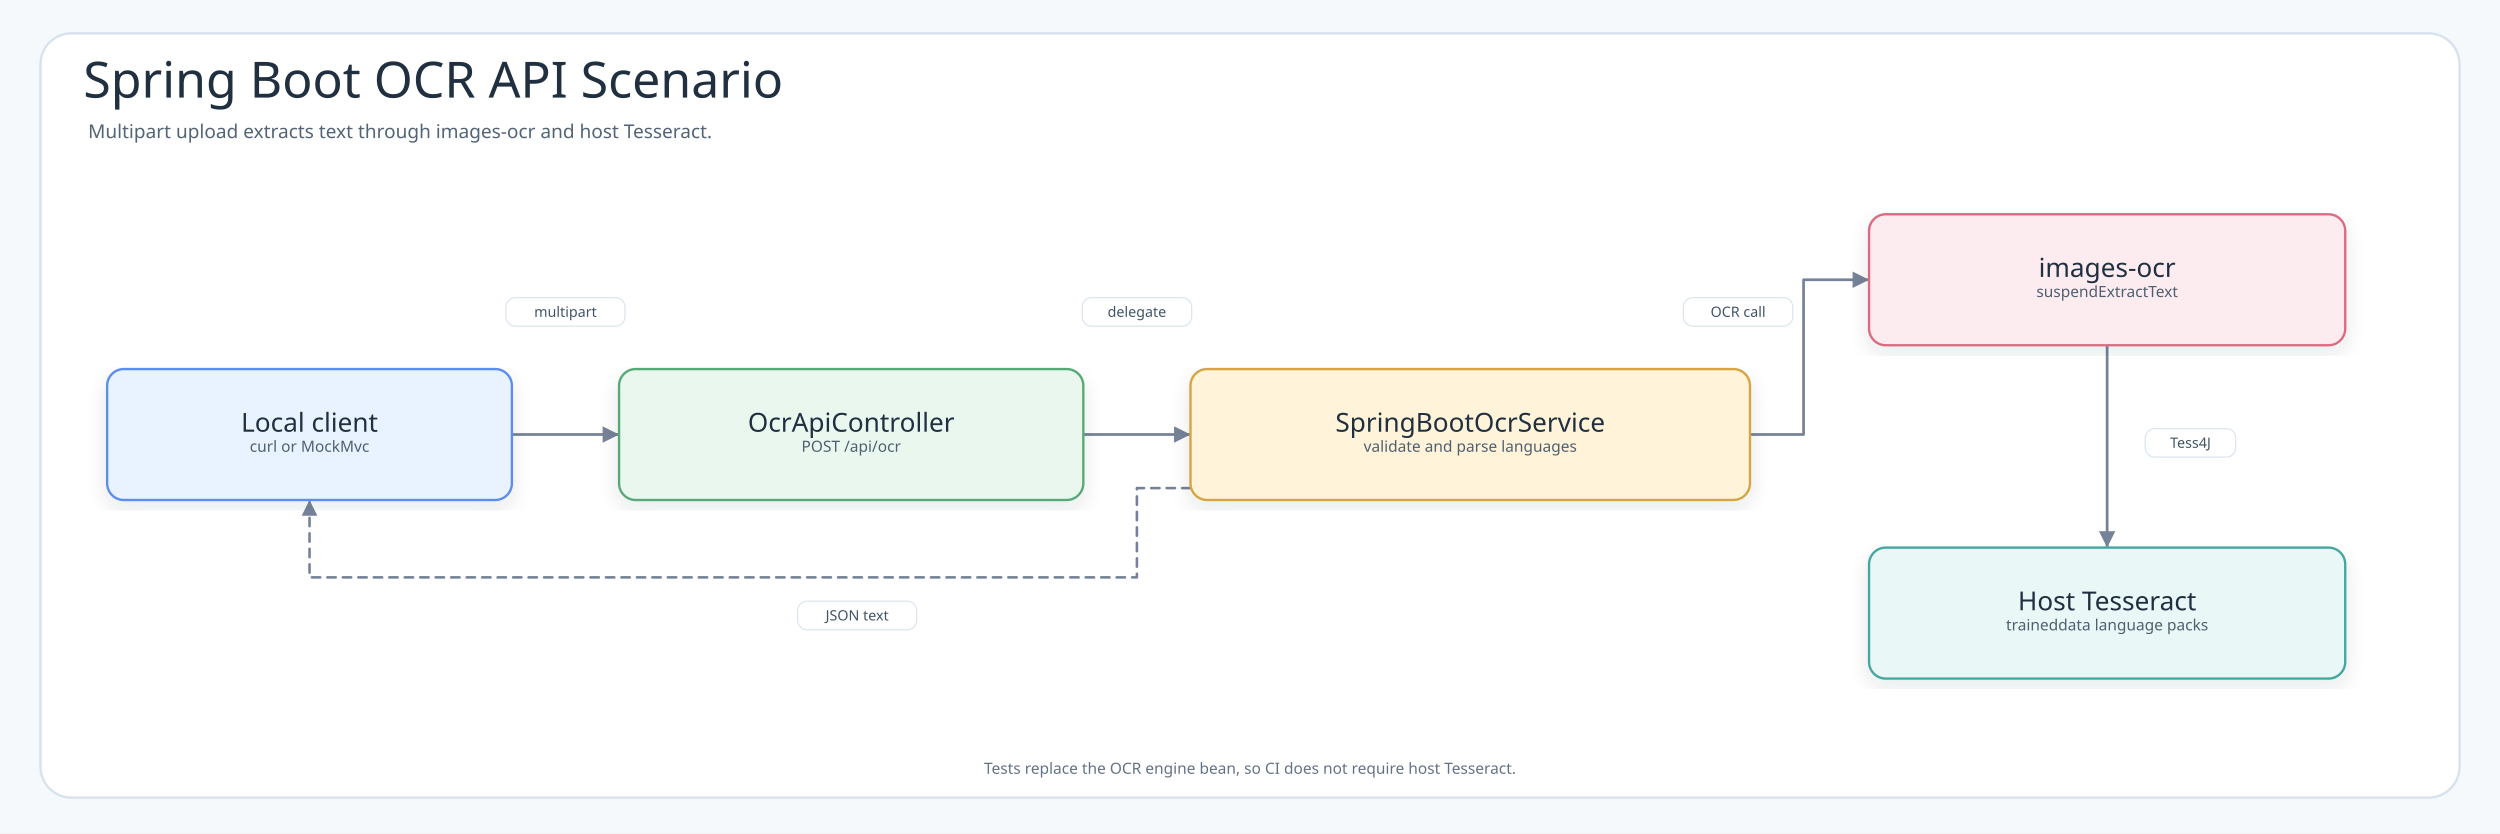
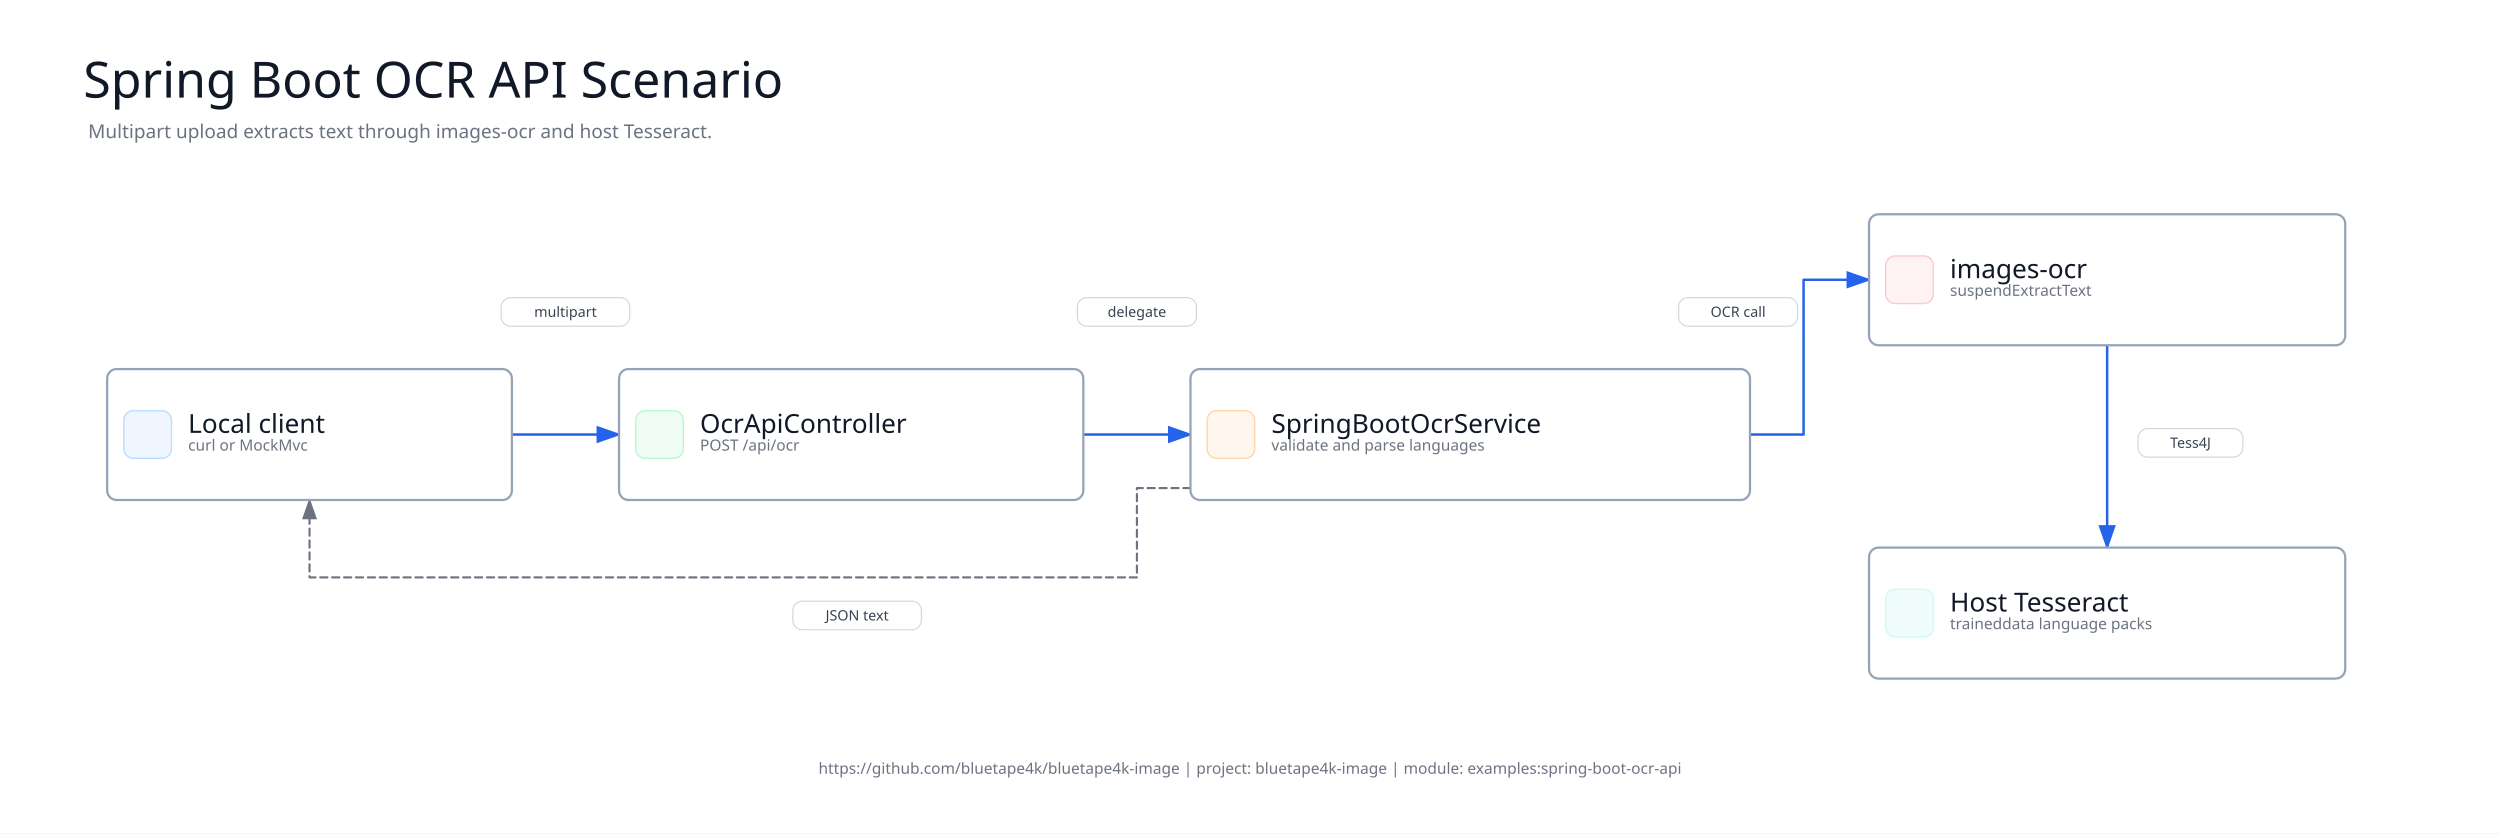
<svg xmlns="http://www.w3.org/2000/svg" width="2100" height="700" viewBox="0 0 2100 700" role="img" aria-label="Spring Boot OCR API Scenario">
  <defs>
-     <filter id="shadow" x="-8%" y="-8%" width="116%" height="116%">
-       <feDropShadow dx="0" dy="7" stdDeviation="8" flood-color="#203040" flood-opacity="0.10" />
-     </filter>
-     <marker id="arrow" markerWidth="8" markerHeight="8" refX="7" refY="4" orient="auto" markerUnits="strokeWidth">
-       <path d="M 1 1 L 7 4 L 1 7 Z" fill="#758297" />
+     <marker id="arrow-blue" markerWidth="10" markerHeight="7" refX="9" refY="3.5" orient="auto">
+       <polygon points="0 0, 10 3.5, 0 7" fill="#2563eb" />
+     </marker>
+     <marker id="arrow-gray" markerWidth="10" markerHeight="7" refX="9" refY="3.5" orient="auto">
+       <polygon points="0 0, 10 3.5, 0 7" fill="#6b7280" />
    </marker>
    <style>
-     .canvas{fill:#F6F9FC}
-     .frame{fill:#FFFFFF;stroke:#D7E2EC;stroke-width:2}
-     .title{font-family:"Architects Daughter";font-size:42px;fill:#203040;font-weight:400}
-     .subtitle{font-family:"Comic Mono";font-size:16px;fill:#536476;font-weight:400}
-     .node-title{font-family:"Architects Daughter";font-size:22px;fill:#203040;font-weight:400}
-     .node-detail{font-family:"Comic Mono";font-size:13px;fill:#4D5F70;font-weight:400}
-     .panel-title{font-family:"Architects Daughter";font-size:24px;fill:#203040;font-weight:400}
-     .layer{fill:#F3F7FB;stroke:#D7E2EC;stroke-width:2}
-     .layer-title{font-family:"Architects Daughter";font-size:26px;fill:#22344A;font-weight:400}
-     .label{font-family:"Comic Mono";font-size:12px;fill:#405366;font-weight:400}
-     .footer{font-family:"Comic Mono";font-size:13px;fill:#627184;font-weight:400}
-     .footer-pill{fill:#FFFFFF;stroke:#D7E2EC;stroke-width:1}
-     .card{filter:url(#shadow);stroke-width:2}
-     .edge{stroke:#758297;stroke-width:2.3;fill:none;marker-end:url(#arrow);stroke-linecap:round;stroke-linejoin:round}
-     .edge-dashed{stroke:#758297;stroke-width:2.2;fill:none;marker-end:url(#arrow);stroke-linecap:round;stroke-linejoin:round;stroke-dasharray:7 6}
-     .lifeline{stroke:#9AA8B8;stroke-width:1.7;stroke-dasharray:7 7}
+     .canvas{fill:#ffffff}
+     .title{font-family:"Architects Daughter";font-size:42px;fill:#111827;font-weight:400}
+     .subtitle{font-family:"Comic Mono";font-size:16px;fill:#6b7280;font-weight:400}
+     .node-title{font-family:"Architects Daughter";font-size:22px;fill:#111827;font-weight:400}
+     .node-detail{font-family:"Comic Mono";font-size:13px;fill:#6b7280;font-weight:400}
+     .panel-title{font-family:"Comic Mono";font-size:16px;fill:#4b5563;font-weight:700;letter-spacing:0.8px}
+     .layer{fill:#f3f6fa;stroke:#cbd5e1;stroke-width:1.4;stroke-dasharray:8 6}
+     .layer-title{font-family:"Comic Mono";font-size:16px;fill:#4b5563;font-weight:700;letter-spacing:0.8px}
+     .label{font-family:"Comic Mono";font-size:12px;fill:#374151;font-weight:400}
+     .footer{font-family:"Comic Mono";font-size:13px;fill:#6b7280;font-weight:400}
+     .footer-pill{fill:#ffffff;stroke:#d1d5db;stroke-width:1}
+     .card{fill:#ffffff;stroke:#94a3b8;stroke-width:1.9}
+     .edge{stroke:#2563eb;stroke-width:2.1;fill:none;marker-end:url(#arrow-blue);stroke-linecap:round;stroke-linejoin:round}
+     .edge-dashed{stroke:#6b7280;stroke-width:1.8;fill:none;marker-end:url(#arrow-gray);stroke-linecap:round;stroke-linejoin:round;stroke-dasharray:6 4}
+     .lifeline{stroke:#d1d5db;stroke-width:1.5;stroke-dasharray:7 7}
  </style>
  </defs>
  <rect class="canvas" width="2100" height="700" />
-   <rect class="frame" x="34" y="28" width="2032" height="642" rx="26" />
  <text class="title" x="70" y="82">Spring Boot OCR API Scenario</text>
  <text class="subtitle" x="74" y="116">Multipart upload extracts text through images-ocr and host Tesseract.</text>
  <g id="edges" transform="translate(0 70)">
    <path class="edge" d="M 430 295 L 520 295" stroke="#758297" />
    <path class="edge" d="M 910 295 L 1000 295" stroke="#758297" />
    <path class="edge" d="M 1470 295 L 1515 295 L 1515 165 L 1570 165" stroke="#758297" />
    <path class="edge" d="M 1770 220 L 1770 390" stroke="#758297" />
    <path class="edge-dashed" d="M 1000 340 L 955 340 L 955 415 L 260 415 L 260 350" stroke="#758297" />
  </g>
  <g id="nodes" transform="translate(0 70)">
    <g id="client">
-       <rect class="card" x="90" y="240" width="340" height="110" rx="14" fill="#E8F3FF" stroke="#5B8DEF" />
-       <text class="node-title" x="260" y="285.0" text-anchor="middle" dominant-baseline="middle">Local client</text>
-       <text class="node-detail" x="260" y="305.0" text-anchor="middle" dominant-baseline="middle">curl or MockMvc</text>
+       <rect class="card" x="90" y="240" width="340" height="110" rx="8" />
+       <rect x="104" y="275" width="40" height="40" rx="8" fill="#eff6ff" stroke="#bfdbfe" stroke-width="1.2" />
+       <text class="node-title" x="158" y="286.0" dominant-baseline="middle">Local client</text>
+       <text class="node-detail" x="158" y="304.0" dominant-baseline="middle">curl or MockMvc</text>
    </g>
    <g id="controller">
-       <rect class="card" x="520" y="240" width="390" height="110" rx="14" fill="#EAF7EF" stroke="#58A978" />
-       <text class="node-title" x="715" y="285.0" text-anchor="middle" dominant-baseline="middle">OcrApiController</text>
-       <text class="node-detail" x="715" y="305.0" text-anchor="middle" dominant-baseline="middle">POST /api/ocr</text>
+       <rect class="card" x="520" y="240" width="390" height="110" rx="8" />
+       <rect x="534" y="275" width="40" height="40" rx="8" fill="#f0fdf4" stroke="#bbf7d0" stroke-width="1.2" />
+       <text class="node-title" x="588" y="286.0" dominant-baseline="middle">OcrApiController</text>
+       <text class="node-detail" x="588" y="304.0" dominant-baseline="middle">POST /api/ocr</text>
    </g>
    <g id="service">
-       <rect class="card" x="1000" y="240" width="470" height="110" rx="14" fill="#FFF3D9" stroke="#D6A441" />
-       <text class="node-title" x="1235" y="285.0" text-anchor="middle" dominant-baseline="middle">SpringBootOcrService</text>
-       <text class="node-detail" x="1235" y="305.0" text-anchor="middle" dominant-baseline="middle">validate and parse languages</text>
+       <rect class="card" x="1000" y="240" width="470" height="110" rx="8" />
+       <rect x="1014" y="275" width="40" height="40" rx="8" fill="#fff7ed" stroke="#fed7aa" stroke-width="1.2" />
+       <text class="node-title" x="1068" y="286.0" dominant-baseline="middle">SpringBootOcrService</text>
+       <text class="node-detail" x="1068" y="304.0" dominant-baseline="middle">validate and parse languages</text>
    </g>
    <g id="ocr">
-       <rect class="card" x="1570" y="110" width="400" height="110" rx="14" fill="#FDECEF" stroke="#DC6B82" />
-       <text class="node-title" x="1770" y="155.0" text-anchor="middle" dominant-baseline="middle">images-ocr</text>
-       <text class="node-detail" x="1770" y="175.0" text-anchor="middle" dominant-baseline="middle">suspendExtractText</text>
+       <rect class="card" x="1570" y="110" width="400" height="110" rx="8" />
+       <rect x="1584" y="145" width="40" height="40" rx="8" fill="#fef2f2" stroke="#fecaca" stroke-width="1.2" />
+       <text class="node-title" x="1638" y="156.0" dominant-baseline="middle">images-ocr</text>
+       <text class="node-detail" x="1638" y="174.0" dominant-baseline="middle">suspendExtractText</text>
    </g>
    <g id="native">
-       <rect class="card" x="1570" y="390" width="400" height="110" rx="14" fill="#E9F7F6" stroke="#45A7A1" />
-       <text class="node-title" x="1770" y="435.0" text-anchor="middle" dominant-baseline="middle">Host Tesseract</text>
-       <text class="node-detail" x="1770" y="455.0" text-anchor="middle" dominant-baseline="middle">traineddata language packs</text>
+       <rect class="card" x="1570" y="390" width="400" height="110" rx="8" />
+       <rect x="1584" y="425" width="40" height="40" rx="8" fill="#f0fdfa" stroke="#ccfbf1" stroke-width="1.2" />
+       <text class="node-title" x="1638" y="436.0" dominant-baseline="middle">Host Tesseract</text>
+       <text class="node-detail" x="1638" y="454.0" dominant-baseline="middle">traineddata language packs</text>
    </g>
  </g>
  <g id="edge-labels" transform="translate(0 70)">
-     <rect x="425.0" y="180.0" width="100" height="24" rx="8" fill="#FFFFFF" stroke="#D7E2EC" opacity="0.94" />
+     <rect x="421.0" y="180.0" width="108" height="24" rx="8" fill="#ffffff" stroke="#d1d5db" opacity="0.96" />
    <text class="label" x="475.0" y="192.0" text-anchor="middle" dominant-baseline="middle">multipart</text>
-     <rect x="909.0" y="180.0" width="92" height="24" rx="8" fill="#FFFFFF" stroke="#D7E2EC" opacity="0.94" />
+     <rect x="905.0" y="180.0" width="100" height="24" rx="8" fill="#ffffff" stroke="#d1d5db" opacity="0.96" />
    <text class="label" x="955.0" y="192.0" text-anchor="middle" dominant-baseline="middle">delegate</text>
-     <rect x="1414.0" y="180.0" width="92" height="24" rx="8" fill="#FFFFFF" stroke="#D7E2EC" opacity="0.94" />
+     <rect x="1410.0" y="180.0" width="100" height="24" rx="8" fill="#ffffff" stroke="#d1d5db" opacity="0.96" />
    <text class="label" x="1460.0" y="192.0" text-anchor="middle" dominant-baseline="middle">OCR call</text>
-     <rect x="1802.0" y="290.0" width="76" height="24" rx="8" fill="#FFFFFF" stroke="#D7E2EC" opacity="0.94" />
+     <rect x="1796.0" y="290.0" width="88" height="24" rx="8" fill="#ffffff" stroke="#d1d5db" opacity="0.96" />
    <text class="label" x="1840.0" y="302.0" text-anchor="middle" dominant-baseline="middle">Tess4J</text>
-     <rect x="670.0" y="435.0" width="100" height="24" rx="8" fill="#FFFFFF" stroke="#D7E2EC" opacity="0.94" />
+     <rect x="666.0" y="435.0" width="108" height="24" rx="8" fill="#ffffff" stroke="#d1d5db" opacity="0.96" />
    <text class="label" x="720.0" y="447.0" text-anchor="middle" dominant-baseline="middle">JSON text</text>
  </g>
-   <text class="footer" x="1050.0" y="650" text-anchor="middle">Tests replace the OCR engine bean, so CI does not require host Tesseract.</text>
+   <text class="footer" x="1050.0" y="650" text-anchor="middle">https://github.com/bluetape4k/bluetape4k-image | project: bluetape4k-image | module: examples:spring-boot-ocr-api</text>
</svg>
